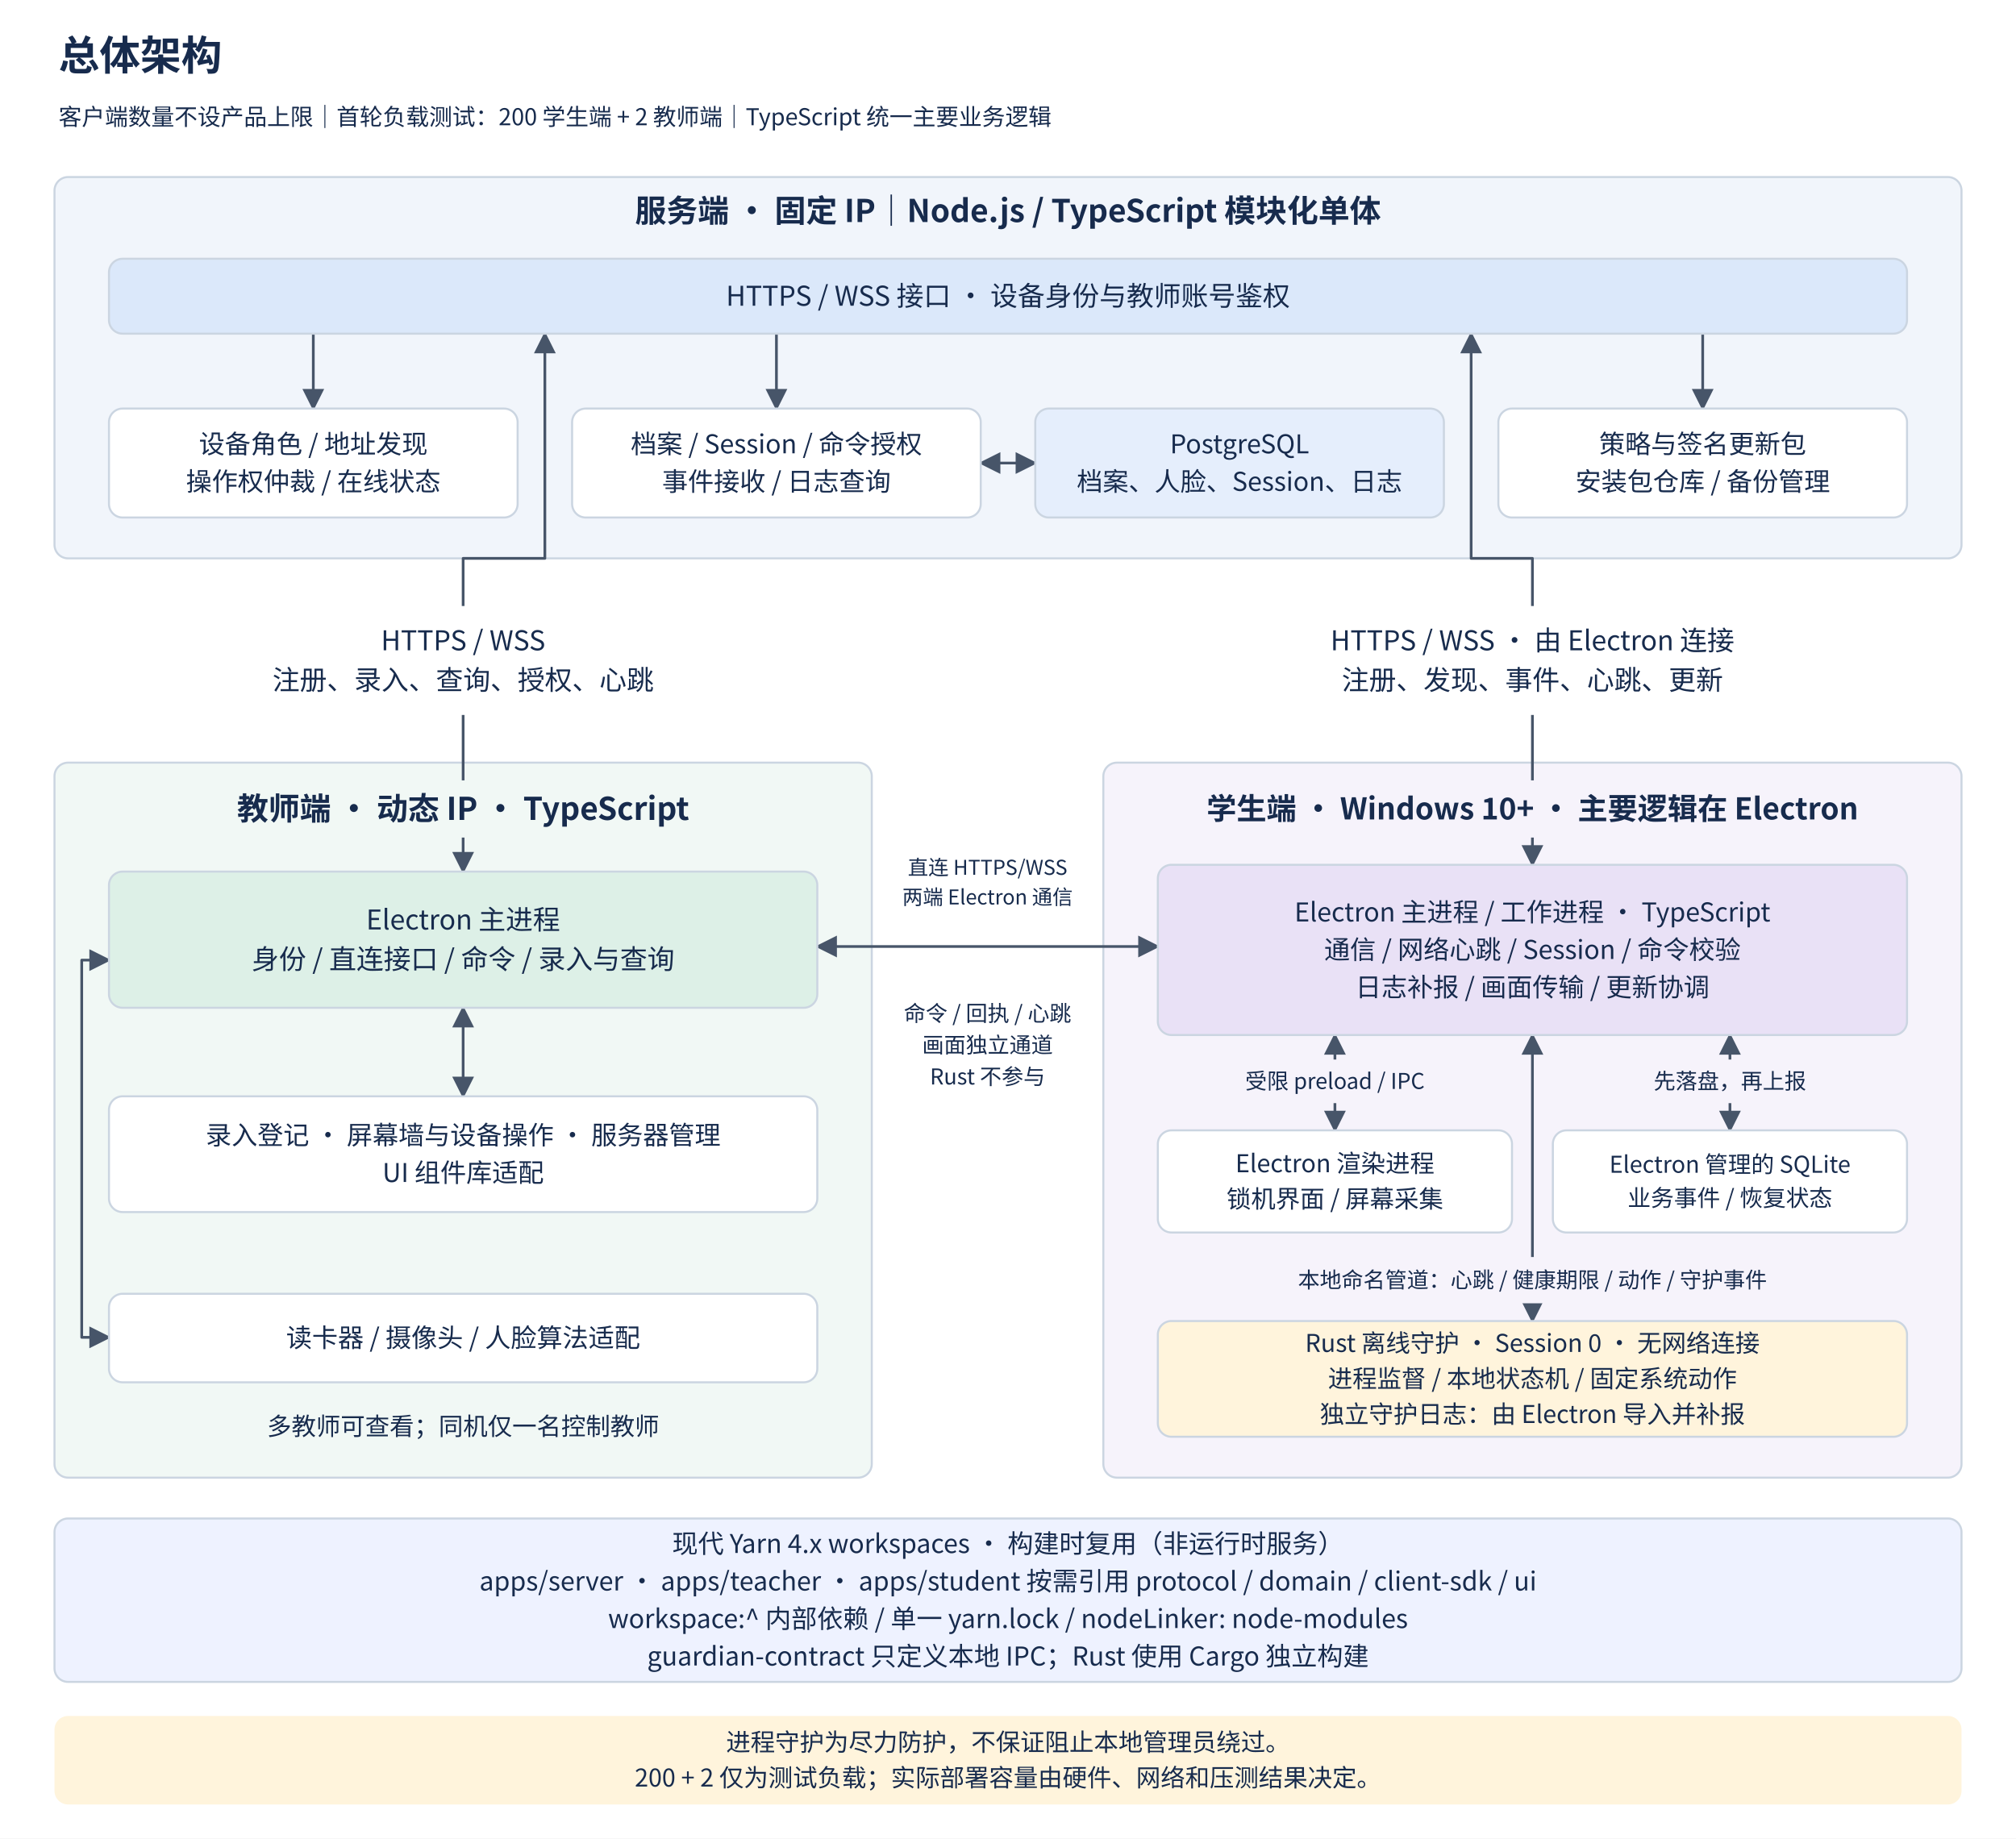
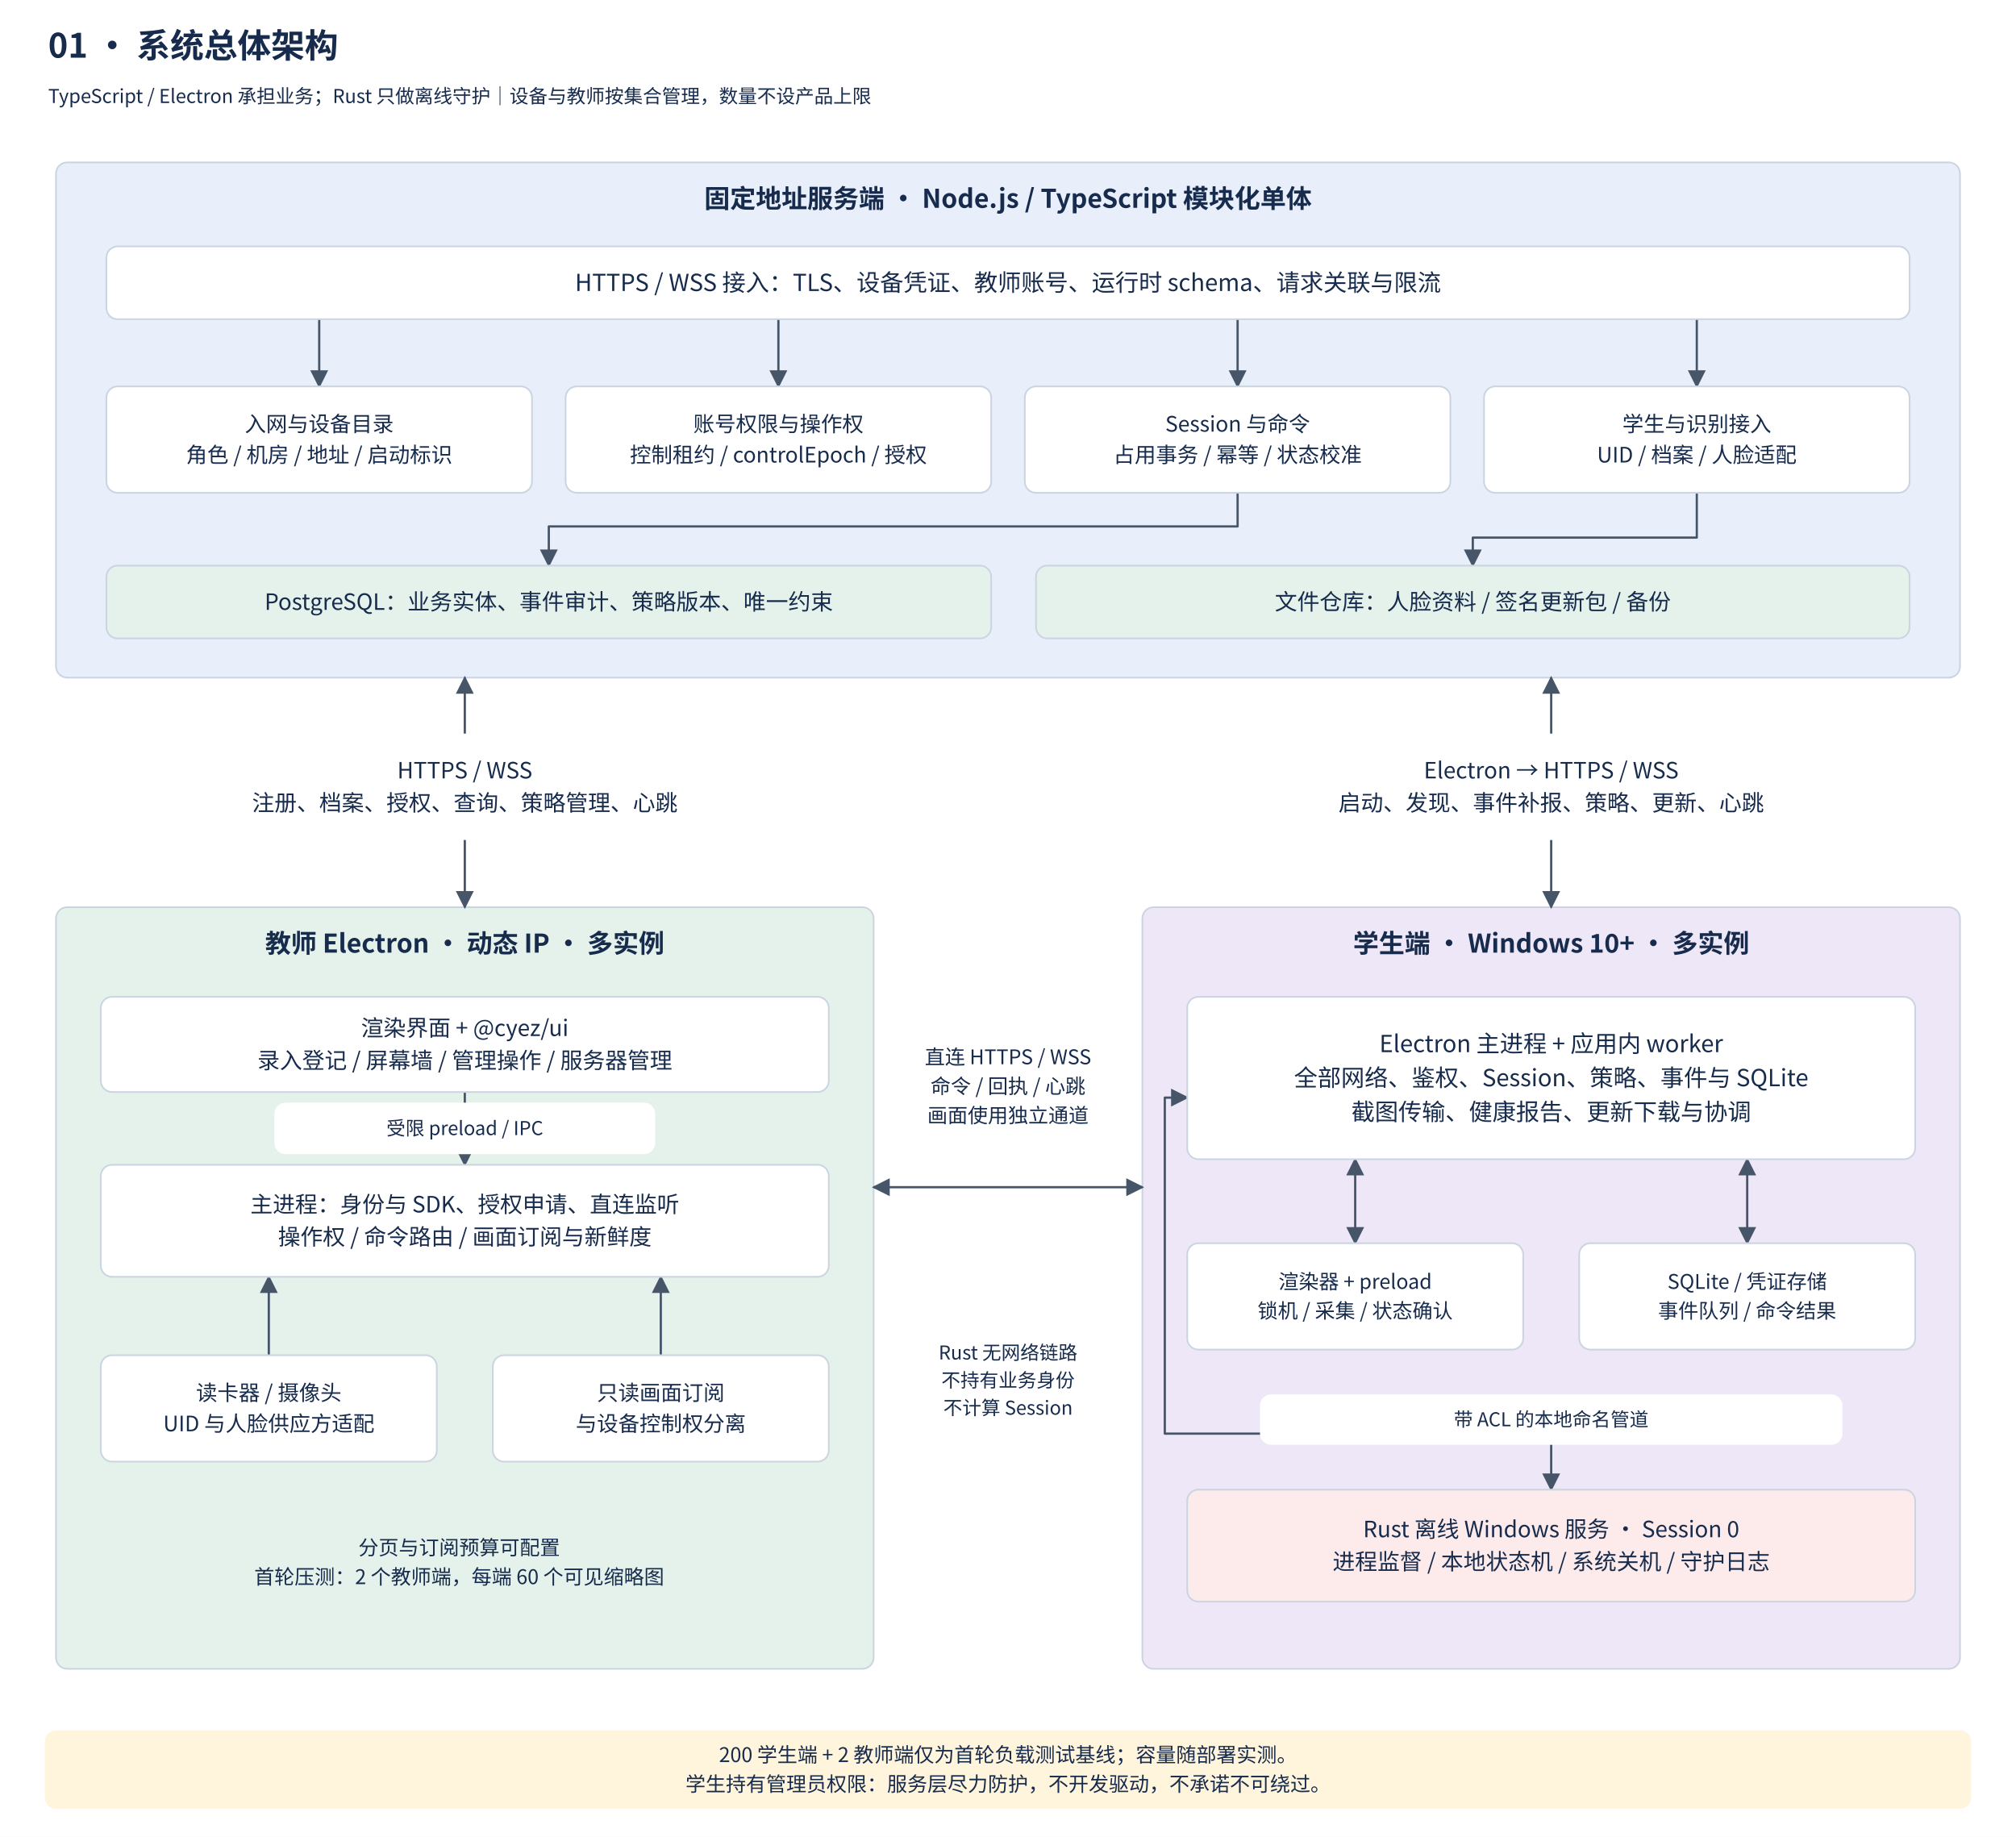
- <svg xmlns="http://www.w3.org/2000/svg" width="1480" height="1350" viewBox="0 0 1480 1350" role="img" aria-labelledby="title desc">
+ <svg xmlns="http://www.w3.org/2000/svg" width="1800" height="1640" viewBox="0 0 1800 1640" role="img" aria-labelledby="title desc">
  <defs>
    <marker id="arrow" viewBox="0 0 10 10" refX="9" refY="5" markerWidth="8" markerHeight="8" orient="auto-start-reverse">
      <path d="M 0 0 L 10 5 L 0 10 z" fill="#475569" />
    </marker>
  </defs>
-   <rect width="1480" height="1350" fill="#ffffff" />
-   <rect x="40" y="130" width="1400" height="280" rx="10" fill="#f1f5fb" stroke="#cbd5e1" stroke-width="1.5" />
-   <text x="740.0" y="276.3" text-anchor="middle" font-family="Microsoft YaHei, Noto Sans CJK SC, sans-serif" font-size="18" font-weight="400" fill="#172b4d" />
-   <rect x="40" y="560" width="600" height="525" rx="10" fill="#f1f8f5" stroke="#cbd5e1" stroke-width="1.5" />
-   <text x="340.0" y="828.8" text-anchor="middle" font-family="Microsoft YaHei, Noto Sans CJK SC, sans-serif" font-size="18" font-weight="400" fill="#172b4d" />
-   <rect x="810" y="560" width="630" height="525" rx="10" fill="#f6f3fb" stroke="#cbd5e1" stroke-width="1.5" />
-   <text x="1125.0" y="828.8" text-anchor="middle" font-family="Microsoft YaHei, Noto Sans CJK SC, sans-serif" font-size="18" font-weight="400" fill="#172b4d" />
-   <polyline points="230,245 230,300" fill="none" stroke="#475569" stroke-width="2" stroke-linejoin="round" marker-end="url(#arrow)" />
-   <polyline points="570,245 570,300" fill="none" stroke="#475569" stroke-width="2" stroke-linejoin="round" marker-end="url(#arrow)" />
-   <polyline points="720,340 760,340" fill="none" stroke="#475569" stroke-width="2" stroke-linejoin="round" marker-end="url(#arrow)" marker-start="url(#arrow)" />
-   <polyline points="1250,245 1250,300" fill="none" stroke="#475569" stroke-width="2" stroke-linejoin="round" marker-end="url(#arrow)" />
-   <polyline points="340,740 340,805" fill="none" stroke="#475569" stroke-width="2" stroke-linejoin="round" marker-end="url(#arrow)" marker-start="url(#arrow)" />
-   <polyline points="80,982 60,982 60,705 80,705" fill="none" stroke="#475569" stroke-width="2" stroke-linejoin="round" marker-end="url(#arrow)" marker-start="url(#arrow)" />
-   <polyline points="980,760 980,830" fill="none" stroke="#475569" stroke-width="2" stroke-linejoin="round" marker-end="url(#arrow)" marker-start="url(#arrow)" />
-   <polyline points="1270,760 1270,830" fill="none" stroke="#475569" stroke-width="2" stroke-linejoin="round" marker-end="url(#arrow)" marker-start="url(#arrow)" />
-   <polyline points="1125,760 1125,970" fill="none" stroke="#475569" stroke-width="2" stroke-linejoin="round" marker-end="url(#arrow)" marker-start="url(#arrow)" />
-   <polyline points="340,640 340,410 400,410 400,245" fill="none" stroke="#475569" stroke-width="2" stroke-linejoin="round" marker-end="url(#arrow)" marker-start="url(#arrow)" />
-   <polyline points="1125,635 1125,410 1080,410 1080,245" fill="none" stroke="#475569" stroke-width="2" stroke-linejoin="round" marker-end="url(#arrow)" marker-start="url(#arrow)" />
-   <polyline points="600,695 850,695" fill="none" stroke="#475569" stroke-width="2" stroke-linejoin="round" marker-end="url(#arrow)" marker-start="url(#arrow)" />
-   <text x="43" y="51.5" text-anchor="start" font-family="Microsoft YaHei, Noto Sans CJK SC, sans-serif" font-size="30" font-weight="600" fill="#172b4d">总体架构</text>
-   <text x="43" y="91.95" text-anchor="start" font-family="Microsoft YaHei, Noto Sans CJK SC, sans-serif" font-size="17" font-weight="400" fill="#172b4d">客户端数量不设产品上限｜首轮负载测试：200 学生端 + 2 教师端｜TypeScript 统一主要业务逻辑</text>
-   <text x="740.0" y="163.05" text-anchor="middle" font-family="Microsoft YaHei, Noto Sans CJK SC, sans-serif" font-size="23" font-weight="600" fill="#172b4d">服务端 · 固定 IP｜Node.js / TypeScript 模块化单体</text>
-   <rect x="80" y="190" width="1320" height="55" rx="10" fill="#dbe8fa" stroke="#cbd5e1" stroke-width="1.5" />
-   <text x="740.0" y="224.5" text-anchor="middle" font-family="Microsoft YaHei, Noto Sans CJK SC, sans-serif" font-size="20" font-weight="400" fill="#172b4d">HTTPS / WSS 接口 · 设备身份与教师账号鉴权</text>
-   <rect x="80" y="300" width="300" height="80" rx="10" fill="#ffffff" stroke="#cbd5e1" stroke-width="1.5" />
-   <text x="230.0" y="332.875" text-anchor="middle" font-family="Microsoft YaHei, Noto Sans CJK SC, sans-serif" font-size="19" font-weight="400" fill="#172b4d">设备角色 / 地址发现</text>
-   <text x="230.0" y="360.425" text-anchor="middle" font-family="Microsoft YaHei, Noto Sans CJK SC, sans-serif" font-size="19" font-weight="400" fill="#172b4d">操作权仲裁 / 在线状态</text>
-   <rect x="420" y="300" width="300" height="80" rx="10" fill="#ffffff" stroke="#cbd5e1" stroke-width="1.5" />
-   <text x="570.0" y="332.875" text-anchor="middle" font-family="Microsoft YaHei, Noto Sans CJK SC, sans-serif" font-size="19" font-weight="400" fill="#172b4d">档案 / Session / 命令授权</text>
-   <text x="570.0" y="360.425" text-anchor="middle" font-family="Microsoft YaHei, Noto Sans CJK SC, sans-serif" font-size="19" font-weight="400" fill="#172b4d">事件接收 / 日志查询</text>
-   <rect x="760" y="300" width="300" height="80" rx="10" fill="#e5eefc" stroke="#cbd5e1" stroke-width="1.5" />
-   <text x="910.0" y="332.875" text-anchor="middle" font-family="Microsoft YaHei, Noto Sans CJK SC, sans-serif" font-size="19" font-weight="400" fill="#172b4d">PostgreSQL</text>
-   <text x="910.0" y="360.425" text-anchor="middle" font-family="Microsoft YaHei, Noto Sans CJK SC, sans-serif" font-size="19" font-weight="400" fill="#172b4d">档案、人脸、Session、日志</text>
-   <rect x="1100" y="300" width="300" height="80" rx="10" fill="#ffffff" stroke="#cbd5e1" stroke-width="1.5" />
-   <text x="1250.0" y="332.875" text-anchor="middle" font-family="Microsoft YaHei, Noto Sans CJK SC, sans-serif" font-size="19" font-weight="400" fill="#172b4d">策略与签名更新包</text>
-   <text x="1250.0" y="360.425" text-anchor="middle" font-family="Microsoft YaHei, Noto Sans CJK SC, sans-serif" font-size="19" font-weight="400" fill="#172b4d">安装包仓库 / 备份管理</text>
-   <rect x="60" y="573" width="560" height="42" rx="10" fill="#f1f8f5" stroke="none" stroke-width="1.5" />
-   <text x="340.0" y="602.05" text-anchor="middle" font-family="Microsoft YaHei, Noto Sans CJK SC, sans-serif" font-size="23" font-weight="600" fill="#172b4d">教师端 · 动态 IP · TypeScript</text>
-   <rect x="80" y="640" width="520" height="100" rx="10" fill="#ddf0e7" stroke="#cbd5e1" stroke-width="1.5" />
-   <text x="340.0" y="682.5" text-anchor="middle" font-family="Microsoft YaHei, Noto Sans CJK SC, sans-serif" font-size="20" font-weight="400" fill="#172b4d">Electron 主进程</text>
-   <text x="340.0" y="711.5" text-anchor="middle" font-family="Microsoft YaHei, Noto Sans CJK SC, sans-serif" font-size="20" font-weight="400" fill="#172b4d">身份 / 直连接口 / 命令 / 录入与查询</text>
-   <rect x="80" y="805" width="520" height="85" rx="10" fill="#ffffff" stroke="#cbd5e1" stroke-width="1.5" />
-   <text x="340.0" y="840.375" text-anchor="middle" font-family="Microsoft YaHei, Noto Sans CJK SC, sans-serif" font-size="19" font-weight="400" fill="#172b4d">录入登记 · 屏幕墙与设备操作 · 服务器管理</text>
-   <text x="340.0" y="867.925" text-anchor="middle" font-family="Microsoft YaHei, Noto Sans CJK SC, sans-serif" font-size="19" font-weight="400" fill="#172b4d">UI 组件库适配</text>
-   <rect x="80" y="950" width="520" height="65" rx="10" fill="#ffffff" stroke="#cbd5e1" stroke-width="1.5" />
-   <text x="340.0" y="989.15" text-anchor="middle" font-family="Microsoft YaHei, Noto Sans CJK SC, sans-serif" font-size="19" font-weight="400" fill="#172b4d">读卡器 / 摄像头 / 人脸算法适配</text>
-   <text x="340.0" y="1053.8" text-anchor="middle" font-family="Microsoft YaHei, Noto Sans CJK SC, sans-serif" font-size="18" font-weight="400" fill="#172b4d">多教师可查看；同机仅一名控制教师</text>
-   <rect x="830" y="573" width="590" height="42" rx="10" fill="#f6f3fb" stroke="none" stroke-width="1.5" />
-   <text x="1125.0" y="601.7" text-anchor="middle" font-family="Microsoft YaHei, Noto Sans CJK SC, sans-serif" font-size="22" font-weight="600" fill="#172b4d">学生端 · Windows 10+ · 主要逻辑在 Electron</text>
-   <rect x="850" y="635" width="550" height="125" rx="10" fill="#e9e1f6" stroke="#cbd5e1" stroke-width="1.5" />
-   <text x="1125.0" y="676.6" text-anchor="middle" font-family="Microsoft YaHei, Noto Sans CJK SC, sans-serif" font-size="19" font-weight="400" fill="#172b4d">Electron 主进程 / 工作进程 · TypeScript</text>
-   <text x="1125.0" y="704.15" text-anchor="middle" font-family="Microsoft YaHei, Noto Sans CJK SC, sans-serif" font-size="19" font-weight="400" fill="#172b4d">通信 / 网络心跳 / Session / 命令校验</text>
-   <text x="1125.0" y="731.7" text-anchor="middle" font-family="Microsoft YaHei, Noto Sans CJK SC, sans-serif" font-size="19" font-weight="400" fill="#172b4d">日志补报 / 画面传输 / 更新协调</text>
-   <rect x="850" y="830" width="260" height="75" rx="10" fill="#ffffff" stroke="#cbd5e1" stroke-width="1.5" />
-   <text x="980.0" y="860.75" text-anchor="middle" font-family="Microsoft YaHei, Noto Sans CJK SC, sans-serif" font-size="18" font-weight="400" fill="#172b4d">Electron 渲染进程</text>
-   <text x="980.0" y="886.85" text-anchor="middle" font-family="Microsoft YaHei, Noto Sans CJK SC, sans-serif" font-size="18" font-weight="400" fill="#172b4d">锁机界面 / 屏幕采集</text>
-   <rect x="1140" y="830" width="260" height="75" rx="10" fill="#ffffff" stroke="#cbd5e1" stroke-width="1.5" />
-   <text x="1270.0" y="861.125" text-anchor="middle" font-family="Microsoft YaHei, Noto Sans CJK SC, sans-serif" font-size="17" font-weight="400" fill="#172b4d">Electron 管理的 SQLite</text>
-   <text x="1270.0" y="885.775" text-anchor="middle" font-family="Microsoft YaHei, Noto Sans CJK SC, sans-serif" font-size="17" font-weight="400" fill="#172b4d">业务事件 / 恢复状态</text>
-   <rect x="855" y="778" width="250" height="32" rx="10" fill="#f6f3fb" stroke="none" stroke-width="1.5" />
-   <text x="980.0" y="799.6" text-anchor="middle" font-family="Microsoft YaHei, Noto Sans CJK SC, sans-serif" font-size="16" font-weight="400" fill="#172b4d">受限 preload / IPC</text>
-   <rect x="1140" y="778" width="260" height="32" rx="10" fill="#f6f3fb" stroke="none" stroke-width="1.5" />
-   <text x="1270.0" y="799.6" text-anchor="middle" font-family="Microsoft YaHei, Noto Sans CJK SC, sans-serif" font-size="16" font-weight="400" fill="#172b4d">先落盘，再上报</text>
-   <rect x="850" y="970" width="550" height="85" rx="10" fill="#fff4dc" stroke="#cbd5e1" stroke-width="1.5" />
-   <text x="1125.0" y="992.7" text-anchor="middle" font-family="Microsoft YaHei, Noto Sans CJK SC, sans-serif" font-size="18" font-weight="400" fill="#172b4d">Rust 离线守护 · Session 0 · 无网络连接</text>
-   <text x="1125.0" y="1018.8" text-anchor="middle" font-family="Microsoft YaHei, Noto Sans CJK SC, sans-serif" font-size="18" font-weight="400" fill="#172b4d">进程监督 / 本地状态机 / 固定系统动作</text>
-   <text x="1125.0" y="1044.9" text-anchor="middle" font-family="Microsoft YaHei, Noto Sans CJK SC, sans-serif" font-size="18" font-weight="400" fill="#172b4d">独立守护日志：由 Electron 导入并补报</text>
-   <rect x="855" y="923" width="540" height="34" rx="10" fill="#f6f3fb" stroke="none" stroke-width="1.5" />
-   <text x="1125.0" y="945.6" text-anchor="middle" font-family="Microsoft YaHei, Noto Sans CJK SC, sans-serif" font-size="16" font-weight="400" fill="#172b4d">本地命名管道：心跳 / 健康期限 / 动作 / 守护事件</text>
-   <rect x="80" y="445" width="520" height="80" rx="10" fill="#ffffff" stroke="none" stroke-width="1.5" />
-   <text x="340.0" y="477.5" text-anchor="middle" font-family="Microsoft YaHei, Noto Sans CJK SC, sans-serif" font-size="20" font-weight="400" fill="#172b4d">HTTPS / WSS</text>
-   <text x="340.0" y="506.5" text-anchor="middle" font-family="Microsoft YaHei, Noto Sans CJK SC, sans-serif" font-size="20" font-weight="400" fill="#172b4d">注册、录入、查询、授权、心跳</text>
-   <rect x="850" y="445" width="550" height="80" rx="10" fill="#ffffff" stroke="none" stroke-width="1.5" />
-   <text x="1125.0" y="477.5" text-anchor="middle" font-family="Microsoft YaHei, Noto Sans CJK SC, sans-serif" font-size="20" font-weight="400" fill="#172b4d">HTTPS / WSS · 由 Electron 连接</text>
-   <text x="1125.0" y="506.5" text-anchor="middle" font-family="Microsoft YaHei, Noto Sans CJK SC, sans-serif" font-size="20" font-weight="400" fill="#172b4d">注册、发现、事件、心跳、更新</text>
-   <rect x="643" y="615" width="164" height="66" rx="10" fill="#ffffff" stroke="none" stroke-width="1.5" />
-   <text x="725.0" y="642.375" text-anchor="middle" font-family="Microsoft YaHei, Noto Sans CJK SC, sans-serif" font-size="15" font-weight="400" fill="#172b4d">直连 HTTPS/WSS</text>
-   <text x="725.0" y="664.125" text-anchor="middle" font-family="Microsoft YaHei, Noto Sans CJK SC, sans-serif" font-size="15" font-weight="400" fill="#172b4d">两端 Electron 通信</text>
-   <text x="725.0" y="749.9" text-anchor="middle" font-family="Microsoft YaHei, Noto Sans CJK SC, sans-serif" font-size="16" font-weight="400" fill="#172b4d">命令 / 回执 / 心跳</text>
-   <text x="725.0" y="773.1" text-anchor="middle" font-family="Microsoft YaHei, Noto Sans CJK SC, sans-serif" font-size="16" font-weight="400" fill="#172b4d">画面独立通道</text>
-   <text x="725.0" y="796.3" text-anchor="middle" font-family="Microsoft YaHei, Noto Sans CJK SC, sans-serif" font-size="16" font-weight="400" fill="#172b4d">Rust 不参与</text>
-   <rect x="40" y="1115" width="1400" height="120" rx="10" fill="#eef2ff" stroke="#cbd5e1" stroke-width="1.5" />
-   <text x="740.0" y="1140.325" text-anchor="middle" font-family="Microsoft YaHei, Noto Sans CJK SC, sans-serif" font-size="19" font-weight="400" fill="#172b4d">现代 Yarn 4.x workspaces · 构建时复用（非运行时服务）</text>
-   <text x="740.0" y="1167.875" text-anchor="middle" font-family="Microsoft YaHei, Noto Sans CJK SC, sans-serif" font-size="19" font-weight="400" fill="#172b4d">apps/server · apps/teacher · apps/student 按需引用 protocol / domain / client-sdk / ui</text>
-   <text x="740.0" y="1195.425" text-anchor="middle" font-family="Microsoft YaHei, Noto Sans CJK SC, sans-serif" font-size="19" font-weight="400" fill="#172b4d">workspace:^ 内部依赖 / 单一 yarn.lock / nodeLinker: node-modules</text>
-   <text x="740.0" y="1222.975" text-anchor="middle" font-family="Microsoft YaHei, Noto Sans CJK SC, sans-serif" font-size="19" font-weight="400" fill="#172b4d">guardian-contract 只定义本地 IPC；Rust 使用 Cargo 独立构建</text>
-   <rect x="40" y="1260" width="1400" height="65" rx="10" fill="#fff4dc" stroke="none" stroke-width="1.5" />
-   <text x="740.0" y="1285.75" text-anchor="middle" font-family="Microsoft YaHei, Noto Sans CJK SC, sans-serif" font-size="18" font-weight="400" fill="#172b4d">进程守护为尽力防护，不保证阻止本地管理员绕过。</text>
-   <text x="740.0" y="1311.85" text-anchor="middle" font-family="Microsoft YaHei, Noto Sans CJK SC, sans-serif" font-size="18" font-weight="400" fill="#172b4d">200 + 2 仅为测试负载；实际部署容量由硬件、网络和压测结果决定。</text>
+   <rect width="1800" height="1640" fill="#ffffff" />
+   <rect x="50" y="145" width="1700" height="460" rx="10" fill="#e8effa" stroke="#cbd5e1" stroke-width="1.5" />
+   <text x="900.0" y="381.3" text-anchor="middle" font-family="Microsoft YaHei, Noto Sans CJK SC, sans-serif" font-size="18" font-weight="400" fill="#172b4d" />
+   <rect x="50" y="810" width="730" height="680" rx="10" fill="#e4f2eb" stroke="#cbd5e1" stroke-width="1.5" />
+   <text x="415.0" y="1156.3" text-anchor="middle" font-family="Microsoft YaHei, Noto Sans CJK SC, sans-serif" font-size="18" font-weight="400" fill="#172b4d" />
+   <rect x="1020" y="810" width="730" height="680" rx="10" fill="#eee7f8" stroke="#cbd5e1" stroke-width="1.5" />
+   <text x="1385.0" y="1156.3" text-anchor="middle" font-family="Microsoft YaHei, Noto Sans CJK SC, sans-serif" font-size="18" font-weight="400" fill="#172b4d" />
+   <polyline points="285,285 285,345" fill="none" stroke="#475569" stroke-width="2" stroke-linejoin="round" marker-end="url(#arrow)" />
+   <polyline points="695,285 695,345" fill="none" stroke="#475569" stroke-width="2" stroke-linejoin="round" marker-end="url(#arrow)" />
+   <polyline points="1105,285 1105,345" fill="none" stroke="#475569" stroke-width="2" stroke-linejoin="round" marker-end="url(#arrow)" />
+   <polyline points="1515,285 1515,345" fill="none" stroke="#475569" stroke-width="2" stroke-linejoin="round" marker-end="url(#arrow)" />
+   <polyline points="1105,440 1105,470 490,470 490,505" fill="none" stroke="#475569" stroke-width="2" stroke-linejoin="round" marker-end="url(#arrow)" />
+   <polyline points="1515,440 1515,480 1315,480 1315,505" fill="none" stroke="#475569" stroke-width="2" stroke-linejoin="round" marker-end="url(#arrow)" />
+   <polyline points="415.0,975 415.0,1040" fill="none" stroke="#475569" stroke-width="2" stroke-linejoin="round" marker-end="url(#arrow)" />
+   <polyline points="240,1210 240,1140" fill="none" stroke="#475569" stroke-width="2" stroke-linejoin="round" marker-end="url(#arrow)" />
+   <polyline points="590,1210 590,1140" fill="none" stroke="#475569" stroke-width="2" stroke-linejoin="round" marker-end="url(#arrow)" />
+   <polyline points="1210,1035 1210,1110" fill="none" stroke="#475569" stroke-width="2" stroke-linejoin="round" marker-end="url(#arrow)" marker-start="url(#arrow)" />
+   <polyline points="1560,1035 1560,1110" fill="none" stroke="#475569" stroke-width="2" stroke-linejoin="round" marker-end="url(#arrow)" marker-start="url(#arrow)" />
+   <polyline points="1060,980 1040,980 1040,1280 1385,1280 1385,1330" fill="none" stroke="#475569" stroke-width="2" stroke-linejoin="round" marker-end="url(#arrow)" marker-start="url(#arrow)" />
+   <polyline points="415,810 415,605" fill="none" stroke="#475569" stroke-width="2" stroke-linejoin="round" marker-end="url(#arrow)" marker-start="url(#arrow)" />
+   <polyline points="1385,810 1385,605" fill="none" stroke="#475569" stroke-width="2" stroke-linejoin="round" marker-end="url(#arrow)" marker-start="url(#arrow)" />
+   <polyline points="780,1060 1020,1060" fill="none" stroke="#475569" stroke-width="2" stroke-linejoin="round" marker-end="url(#arrow)" marker-start="url(#arrow)" />
+   <text x="43" y="51.5" text-anchor="start" font-family="Microsoft YaHei, Noto Sans CJK SC, sans-serif" font-size="30" font-weight="600" fill="#172b4d">01 · 系统总体架构</text>
+   <text x="43" y="91.95" text-anchor="start" font-family="Microsoft YaHei, Noto Sans CJK SC, sans-serif" font-size="17" font-weight="400" fill="#172b4d">TypeScript / Electron 承担业务；Rust 只做离线守护｜设备与教师按集合管理，数量不设产品上限</text>
+   <text x="900.0" y="185.55" text-anchor="middle" font-family="Microsoft YaHei, Noto Sans CJK SC, sans-serif" font-size="23" font-weight="600" fill="#172b4d">固定地址服务端 · Node.js / TypeScript 模块化单体</text>
+   <rect x="95" y="220" width="1610" height="65" rx="10" fill="#ffffff" stroke="#cbd5e1" stroke-width="1.5" />
+   <text x="900.0" y="259.85" text-anchor="middle" font-family="Microsoft YaHei, Noto Sans CJK SC, sans-serif" font-size="21" font-weight="400" fill="#172b4d">HTTPS / WSS 接入：TLS、设备凭证、教师账号、运行时 schema、请求关联与限流</text>
+   <rect x="95" y="345" width="380" height="95" rx="10" fill="#ffffff" stroke="#cbd5e1" stroke-width="1.5" />
+   <text x="285.0" y="385.375" text-anchor="middle" font-family="Microsoft YaHei, Noto Sans CJK SC, sans-serif" font-size="19" font-weight="400" fill="#172b4d">入网与设备目录</text>
+   <text x="285.0" y="412.925" text-anchor="middle" font-family="Microsoft YaHei, Noto Sans CJK SC, sans-serif" font-size="19" font-weight="400" fill="#172b4d">角色 / 机房 / 地址 / 启动标识</text>
+   <rect x="505" y="345" width="380" height="95" rx="10" fill="#ffffff" stroke="#cbd5e1" stroke-width="1.5" />
+   <text x="695.0" y="385.375" text-anchor="middle" font-family="Microsoft YaHei, Noto Sans CJK SC, sans-serif" font-size="19" font-weight="400" fill="#172b4d">账号权限与操作权</text>
+   <text x="695.0" y="412.925" text-anchor="middle" font-family="Microsoft YaHei, Noto Sans CJK SC, sans-serif" font-size="19" font-weight="400" fill="#172b4d">控制租约 / controlEpoch / 授权</text>
+   <rect x="915" y="345" width="380" height="95" rx="10" fill="#ffffff" stroke="#cbd5e1" stroke-width="1.5" />
+   <text x="1105.0" y="385.375" text-anchor="middle" font-family="Microsoft YaHei, Noto Sans CJK SC, sans-serif" font-size="19" font-weight="400" fill="#172b4d">Session 与命令</text>
+   <text x="1105.0" y="412.925" text-anchor="middle" font-family="Microsoft YaHei, Noto Sans CJK SC, sans-serif" font-size="19" font-weight="400" fill="#172b4d">占用事务 / 幂等 / 状态校准</text>
+   <rect x="1325" y="345" width="380" height="95" rx="10" fill="#ffffff" stroke="#cbd5e1" stroke-width="1.5" />
+   <text x="1515.0" y="385.375" text-anchor="middle" font-family="Microsoft YaHei, Noto Sans CJK SC, sans-serif" font-size="19" font-weight="400" fill="#172b4d">学生与识别接入</text>
+   <text x="1515.0" y="412.925" text-anchor="middle" font-family="Microsoft YaHei, Noto Sans CJK SC, sans-serif" font-size="19" font-weight="400" fill="#172b4d">UID / 档案 / 人脸适配</text>
+   <rect x="95" y="505" width="790" height="65" rx="10" fill="#e4f2eb" stroke="#cbd5e1" stroke-width="1.5" />
+   <text x="490.0" y="544.5" text-anchor="middle" font-family="Microsoft YaHei, Noto Sans CJK SC, sans-serif" font-size="20" font-weight="400" fill="#172b4d">PostgreSQL：业务实体、事件审计、策略版本、唯一约束</text>
+   <rect x="925" y="505" width="780" height="65" rx="10" fill="#e4f2eb" stroke="#cbd5e1" stroke-width="1.5" />
+   <text x="1315.0" y="544.5" text-anchor="middle" font-family="Microsoft YaHei, Noto Sans CJK SC, sans-serif" font-size="20" font-weight="400" fill="#172b4d">文件仓库：人脸资料 / 签名更新包 / 备份</text>
+   <text x="415.0" y="850.55" text-anchor="middle" font-family="Microsoft YaHei, Noto Sans CJK SC, sans-serif" font-size="23" font-weight="600" fill="#172b4d">教师 Electron · 动态 IP · 多实例</text>
+   <rect x="90" y="890" width="650" height="85" rx="10" fill="#ffffff" stroke="#cbd5e1" stroke-width="1.5" />
+   <text x="415.0" y="925.0" text-anchor="middle" font-family="Microsoft YaHei, Noto Sans CJK SC, sans-serif" font-size="20" font-weight="400" fill="#172b4d">渲染界面 + @cyez/ui</text>
+   <text x="415.0" y="954.0" text-anchor="middle" font-family="Microsoft YaHei, Noto Sans CJK SC, sans-serif" font-size="20" font-weight="400" fill="#172b4d">录入登记 / 屏幕墙 / 管理操作 / 服务器管理</text>
+   <rect x="90" y="1040" width="650" height="100" rx="10" fill="#ffffff" stroke="#cbd5e1" stroke-width="1.5" />
+   <text x="415.0" y="1082.5" text-anchor="middle" font-family="Microsoft YaHei, Noto Sans CJK SC, sans-serif" font-size="20" font-weight="400" fill="#172b4d">主进程：身份与 SDK、授权申请、直连监听</text>
+   <text x="415.0" y="1111.5" text-anchor="middle" font-family="Microsoft YaHei, Noto Sans CJK SC, sans-serif" font-size="20" font-weight="400" fill="#172b4d">操作权 / 命令路由 / 画面订阅与新鲜度</text>
+   <rect x="245.0" y="984.5" width="340" height="46" rx="10" fill="#ffffff" stroke="none" stroke-width="1.5" />
+   <text x="415.0" y="1013.45" text-anchor="middle" font-family="Microsoft YaHei, Noto Sans CJK SC, sans-serif" font-size="17" font-weight="400" fill="#172b4d">受限 preload / IPC</text>
+   <rect x="90" y="1210" width="300" height="95" rx="10" fill="#ffffff" stroke="#cbd5e1" stroke-width="1.5" />
+   <text x="240.0" y="1250.375" text-anchor="middle" font-family="Microsoft YaHei, Noto Sans CJK SC, sans-serif" font-size="19" font-weight="400" fill="#172b4d">读卡器 / 摄像头</text>
+   <text x="240.0" y="1277.925" text-anchor="middle" font-family="Microsoft YaHei, Noto Sans CJK SC, sans-serif" font-size="19" font-weight="400" fill="#172b4d">UID 与人脸供应方适配</text>
+   <rect x="440" y="1210" width="300" height="95" rx="10" fill="#ffffff" stroke="#cbd5e1" stroke-width="1.5" />
+   <text x="590.0" y="1250.375" text-anchor="middle" font-family="Microsoft YaHei, Noto Sans CJK SC, sans-serif" font-size="19" font-weight="400" fill="#172b4d">只读画面订阅</text>
+   <text x="590.0" y="1277.925" text-anchor="middle" font-family="Microsoft YaHei, Noto Sans CJK SC, sans-serif" font-size="19" font-weight="400" fill="#172b4d">与设备控制权分离</text>
+   <text x="410.0" y="1388.25" text-anchor="middle" font-family="Microsoft YaHei, Noto Sans CJK SC, sans-serif" font-size="18" font-weight="400" fill="#172b4d">分页与订阅预算可配置</text>
+   <text x="410.0" y="1414.35" text-anchor="middle" font-family="Microsoft YaHei, Noto Sans CJK SC, sans-serif" font-size="18" font-weight="400" fill="#172b4d">首轮压测：2 个教师端，每端 60 个可见缩略图</text>
+   <text x="1385.0" y="850.55" text-anchor="middle" font-family="Microsoft YaHei, Noto Sans CJK SC, sans-serif" font-size="23" font-weight="600" fill="#172b4d">学生端 · Windows 10+ · 多实例</text>
+   <rect x="1060" y="890" width="650" height="145" rx="10" fill="#ffffff" stroke="#cbd5e1" stroke-width="1.5" />
+   <text x="1385.0" y="939.4" text-anchor="middle" font-family="Microsoft YaHei, Noto Sans CJK SC, sans-serif" font-size="21" font-weight="400" fill="#172b4d">Electron 主进程 + 应用内 worker</text>
+   <text x="1385.0" y="969.85" text-anchor="middle" font-family="Microsoft YaHei, Noto Sans CJK SC, sans-serif" font-size="21" font-weight="400" fill="#172b4d">全部网络、鉴权、Session、策略、事件与 SQLite</text>
+   <text x="1385.0" y="1000.3" text-anchor="middle" font-family="Microsoft YaHei, Noto Sans CJK SC, sans-serif" font-size="21" font-weight="400" fill="#172b4d">截图传输、健康报告、更新下载与协调</text>
+   <rect x="1060" y="1110" width="300" height="95" rx="10" fill="#ffffff" stroke="#cbd5e1" stroke-width="1.5" />
+   <text x="1210.0" y="1150.75" text-anchor="middle" font-family="Microsoft YaHei, Noto Sans CJK SC, sans-serif" font-size="18" font-weight="400" fill="#172b4d">渲染器 + preload</text>
+   <text x="1210.0" y="1176.85" text-anchor="middle" font-family="Microsoft YaHei, Noto Sans CJK SC, sans-serif" font-size="18" font-weight="400" fill="#172b4d">锁机 / 采集 / 状态确认</text>
+   <rect x="1410" y="1110" width="300" height="95" rx="10" fill="#ffffff" stroke="#cbd5e1" stroke-width="1.5" />
+   <text x="1560.0" y="1150.75" text-anchor="middle" font-family="Microsoft YaHei, Noto Sans CJK SC, sans-serif" font-size="18" font-weight="400" fill="#172b4d">SQLite / 凭证存储</text>
+   <text x="1560.0" y="1176.85" text-anchor="middle" font-family="Microsoft YaHei, Noto Sans CJK SC, sans-serif" font-size="18" font-weight="400" fill="#172b4d">事件队列 / 命令结果</text>
+   <rect x="1060" y="1330" width="650" height="100" rx="10" fill="#fcebea" stroke="#cbd5e1" stroke-width="1.5" />
+   <text x="1385.0" y="1372.5" text-anchor="middle" font-family="Microsoft YaHei, Noto Sans CJK SC, sans-serif" font-size="20" font-weight="400" fill="#172b4d">Rust 离线 Windows 服务 · Session 0</text>
+   <text x="1385.0" y="1401.5" text-anchor="middle" font-family="Microsoft YaHei, Noto Sans CJK SC, sans-serif" font-size="20" font-weight="400" fill="#172b4d">进程监督 / 本地状态机 / 系统关机 / 守护日志</text>
+   <rect x="1125" y="1245" width="520" height="45" rx="10" fill="#ffffff" stroke="none" stroke-width="1.5" />
+   <text x="1385.0" y="1273.45" text-anchor="middle" font-family="Microsoft YaHei, Noto Sans CJK SC, sans-serif" font-size="17" font-weight="400" fill="#172b4d">带 ACL 的本地命名管道</text>
+   <rect x="100" y="655" width="630" height="95" rx="10" fill="#ffffff" stroke="none" stroke-width="1.5" />
+   <text x="415.0" y="695.0" text-anchor="middle" font-family="Microsoft YaHei, Noto Sans CJK SC, sans-serif" font-size="20" font-weight="400" fill="#172b4d">HTTPS / WSS</text>
+   <text x="415.0" y="724.0" text-anchor="middle" font-family="Microsoft YaHei, Noto Sans CJK SC, sans-serif" font-size="20" font-weight="400" fill="#172b4d">注册、档案、授权、查询、策略管理、心跳</text>
+   <rect x="1070" y="655" width="630" height="95" rx="10" fill="#ffffff" stroke="none" stroke-width="1.5" />
+   <text x="1385.0" y="695.0" text-anchor="middle" font-family="Microsoft YaHei, Noto Sans CJK SC, sans-serif" font-size="20" font-weight="400" fill="#172b4d">Electron → HTTPS / WSS</text>
+   <text x="1385.0" y="724.0" text-anchor="middle" font-family="Microsoft YaHei, Noto Sans CJK SC, sans-serif" font-size="20" font-weight="400" fill="#172b4d">启动、发现、事件补报、策略、更新、心跳</text>
+   <rect x="795" y="905" width="210" height="130" rx="10" fill="#ffffff" stroke="none" stroke-width="1.5" />
+   <text x="900.0" y="950.2" text-anchor="middle" font-family="Microsoft YaHei, Noto Sans CJK SC, sans-serif" font-size="18" font-weight="400" fill="#172b4d">直连 HTTPS / WSS</text>
+   <text x="900.0" y="976.3" text-anchor="middle" font-family="Microsoft YaHei, Noto Sans CJK SC, sans-serif" font-size="18" font-weight="400" fill="#172b4d">命令 / 回执 / 心跳</text>
+   <text x="900.0" y="1002.4" text-anchor="middle" font-family="Microsoft YaHei, Noto Sans CJK SC, sans-serif" font-size="18" font-weight="400" fill="#172b4d">画面使用独立通道</text>
+   <text x="900.0" y="1213.8" text-anchor="middle" font-family="Microsoft YaHei, Noto Sans CJK SC, sans-serif" font-size="17" font-weight="400" fill="#172b4d">Rust 无网络链路</text>
+   <text x="900.0" y="1238.45" text-anchor="middle" font-family="Microsoft YaHei, Noto Sans CJK SC, sans-serif" font-size="17" font-weight="400" fill="#172b4d">不持有业务身份</text>
+   <text x="900.0" y="1263.1" text-anchor="middle" font-family="Microsoft YaHei, Noto Sans CJK SC, sans-serif" font-size="17" font-weight="400" fill="#172b4d">不计算 Session</text>
+   <rect x="40" y="1545" width="1720" height="70" rx="10" fill="#fff4dc" stroke="none" stroke-width="1.5" />
+   <text x="900.0" y="1573.25" text-anchor="middle" font-family="Microsoft YaHei, Noto Sans CJK SC, sans-serif" font-size="18" font-weight="400" fill="#172b4d">200 学生端 + 2 教师端仅为首轮负载测试基线；容量随部署实测。</text>
+   <text x="900.0" y="1599.35" text-anchor="middle" font-family="Microsoft YaHei, Noto Sans CJK SC, sans-serif" font-size="18" font-weight="400" fill="#172b4d">学生持有管理员权限：服务层尽力防护，不开发驱动，不承诺不可绕过。</text>
</svg>
